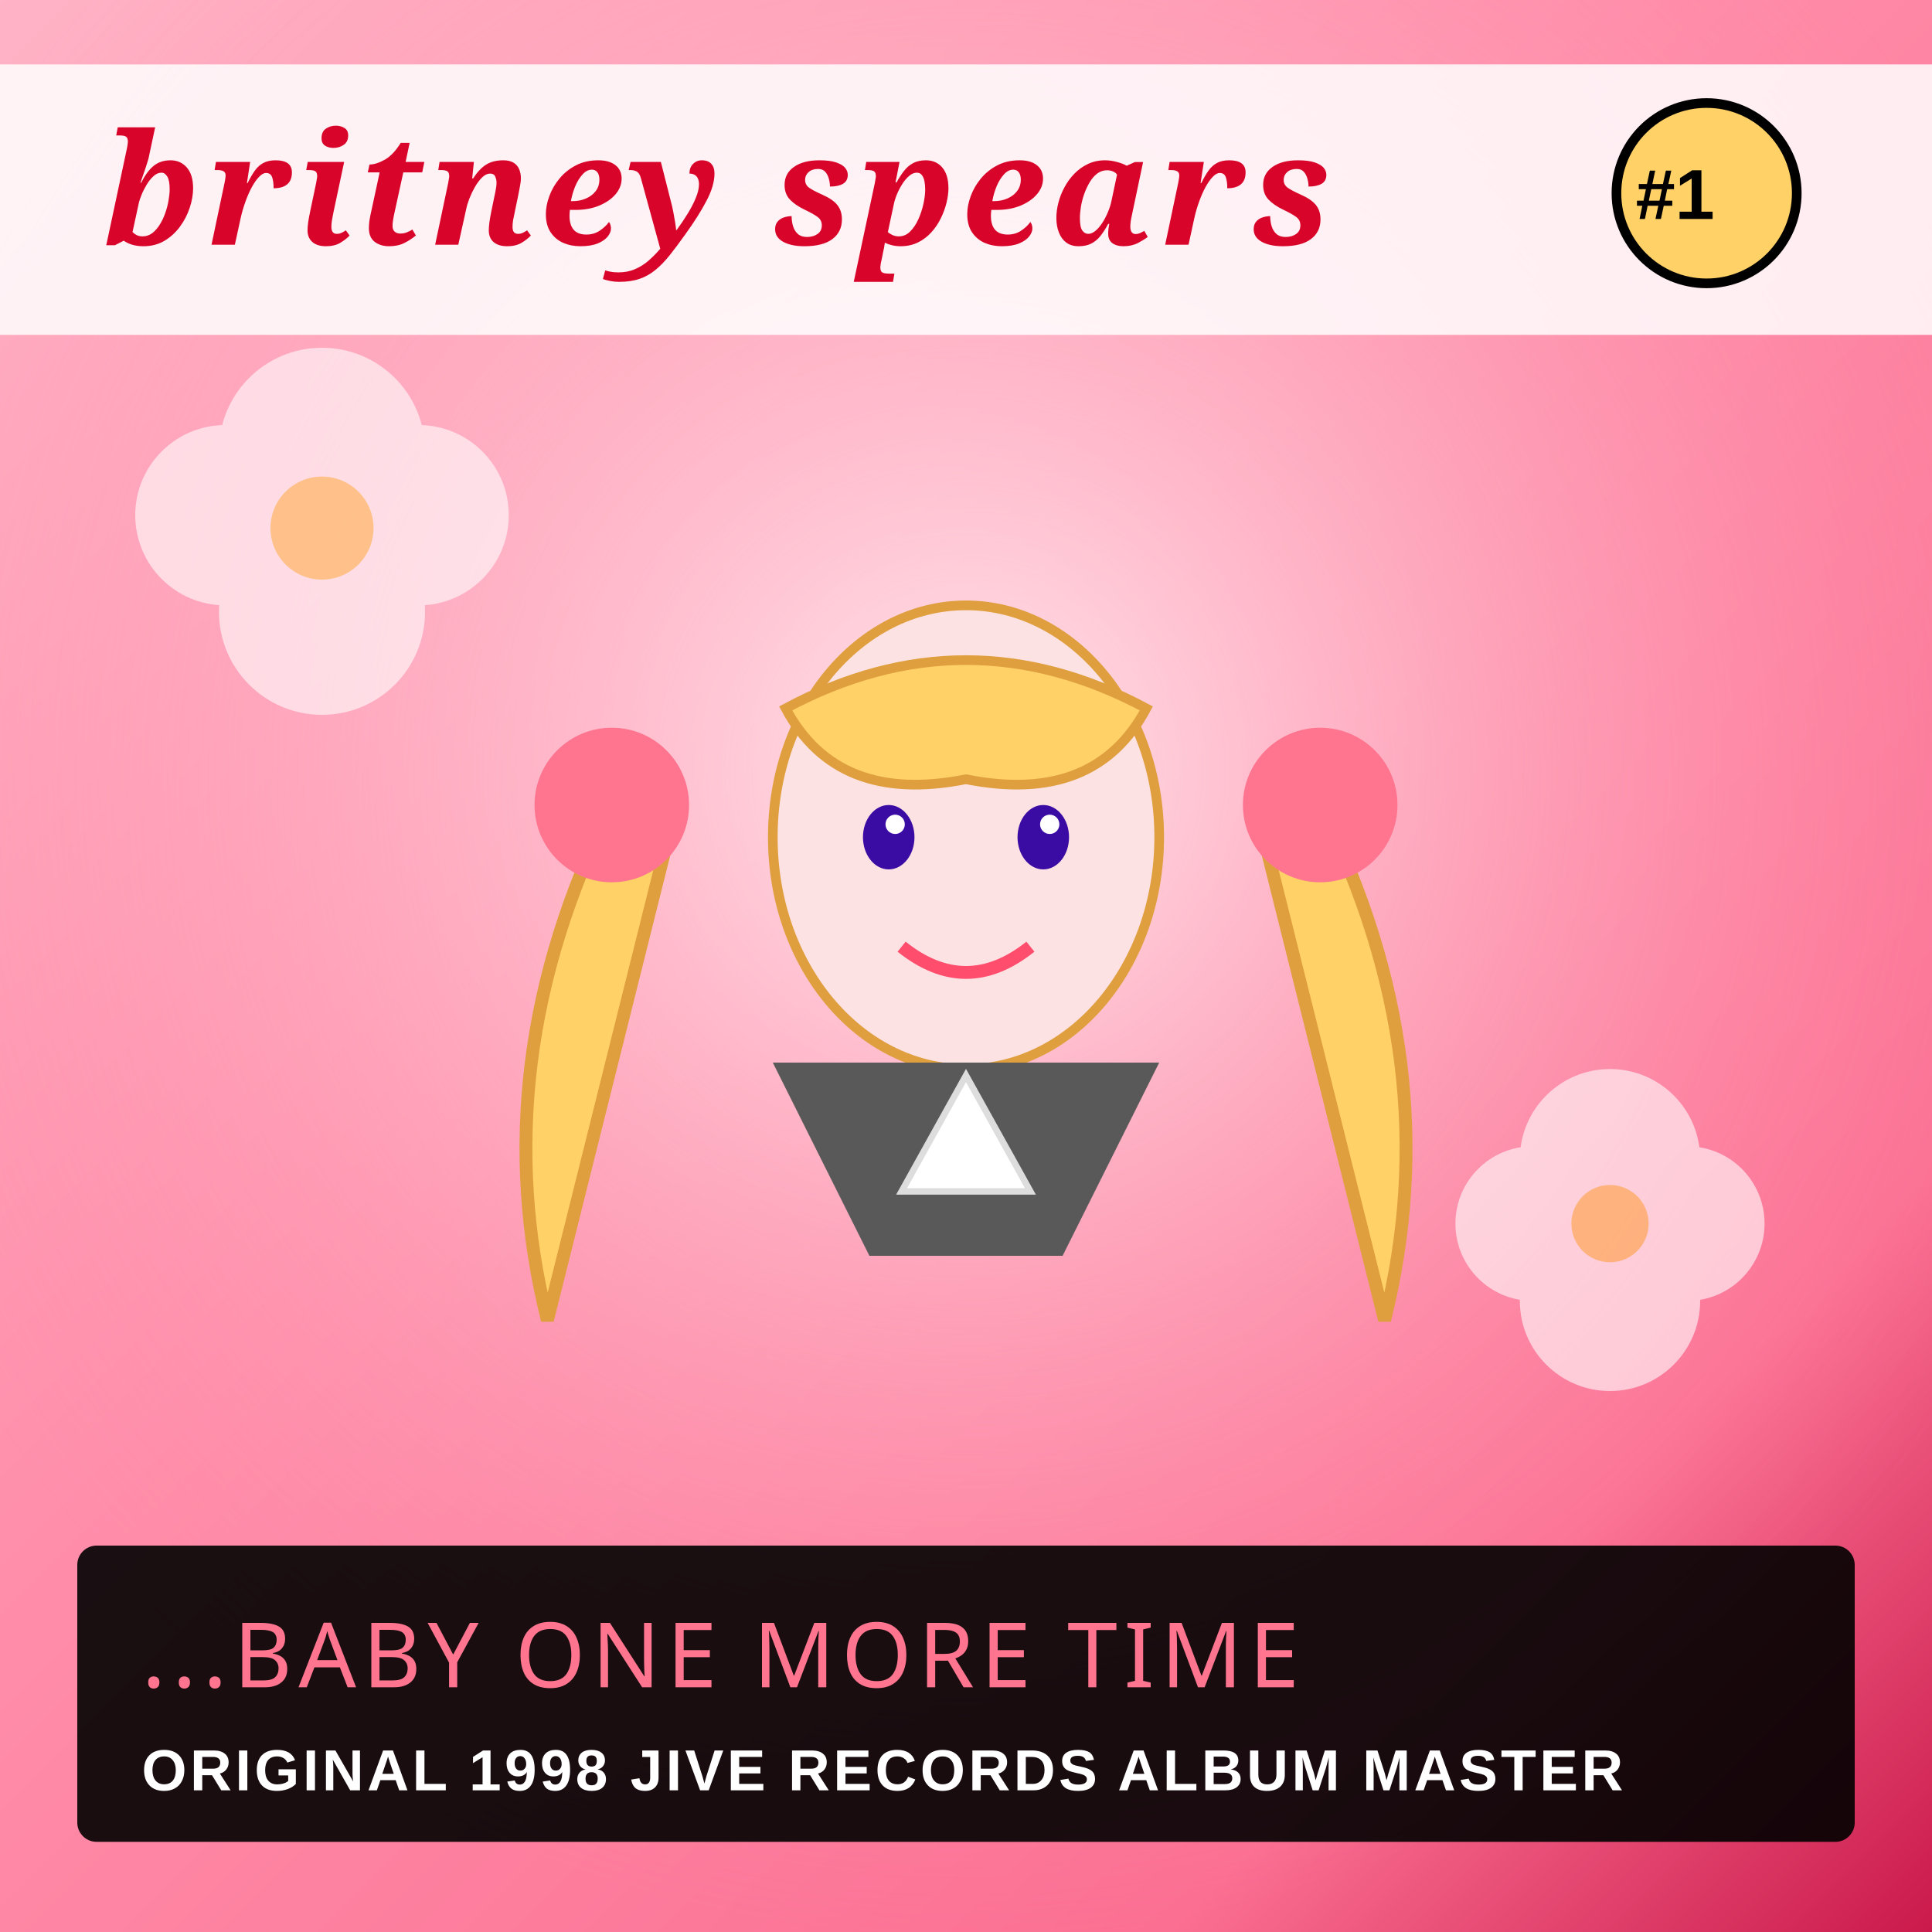
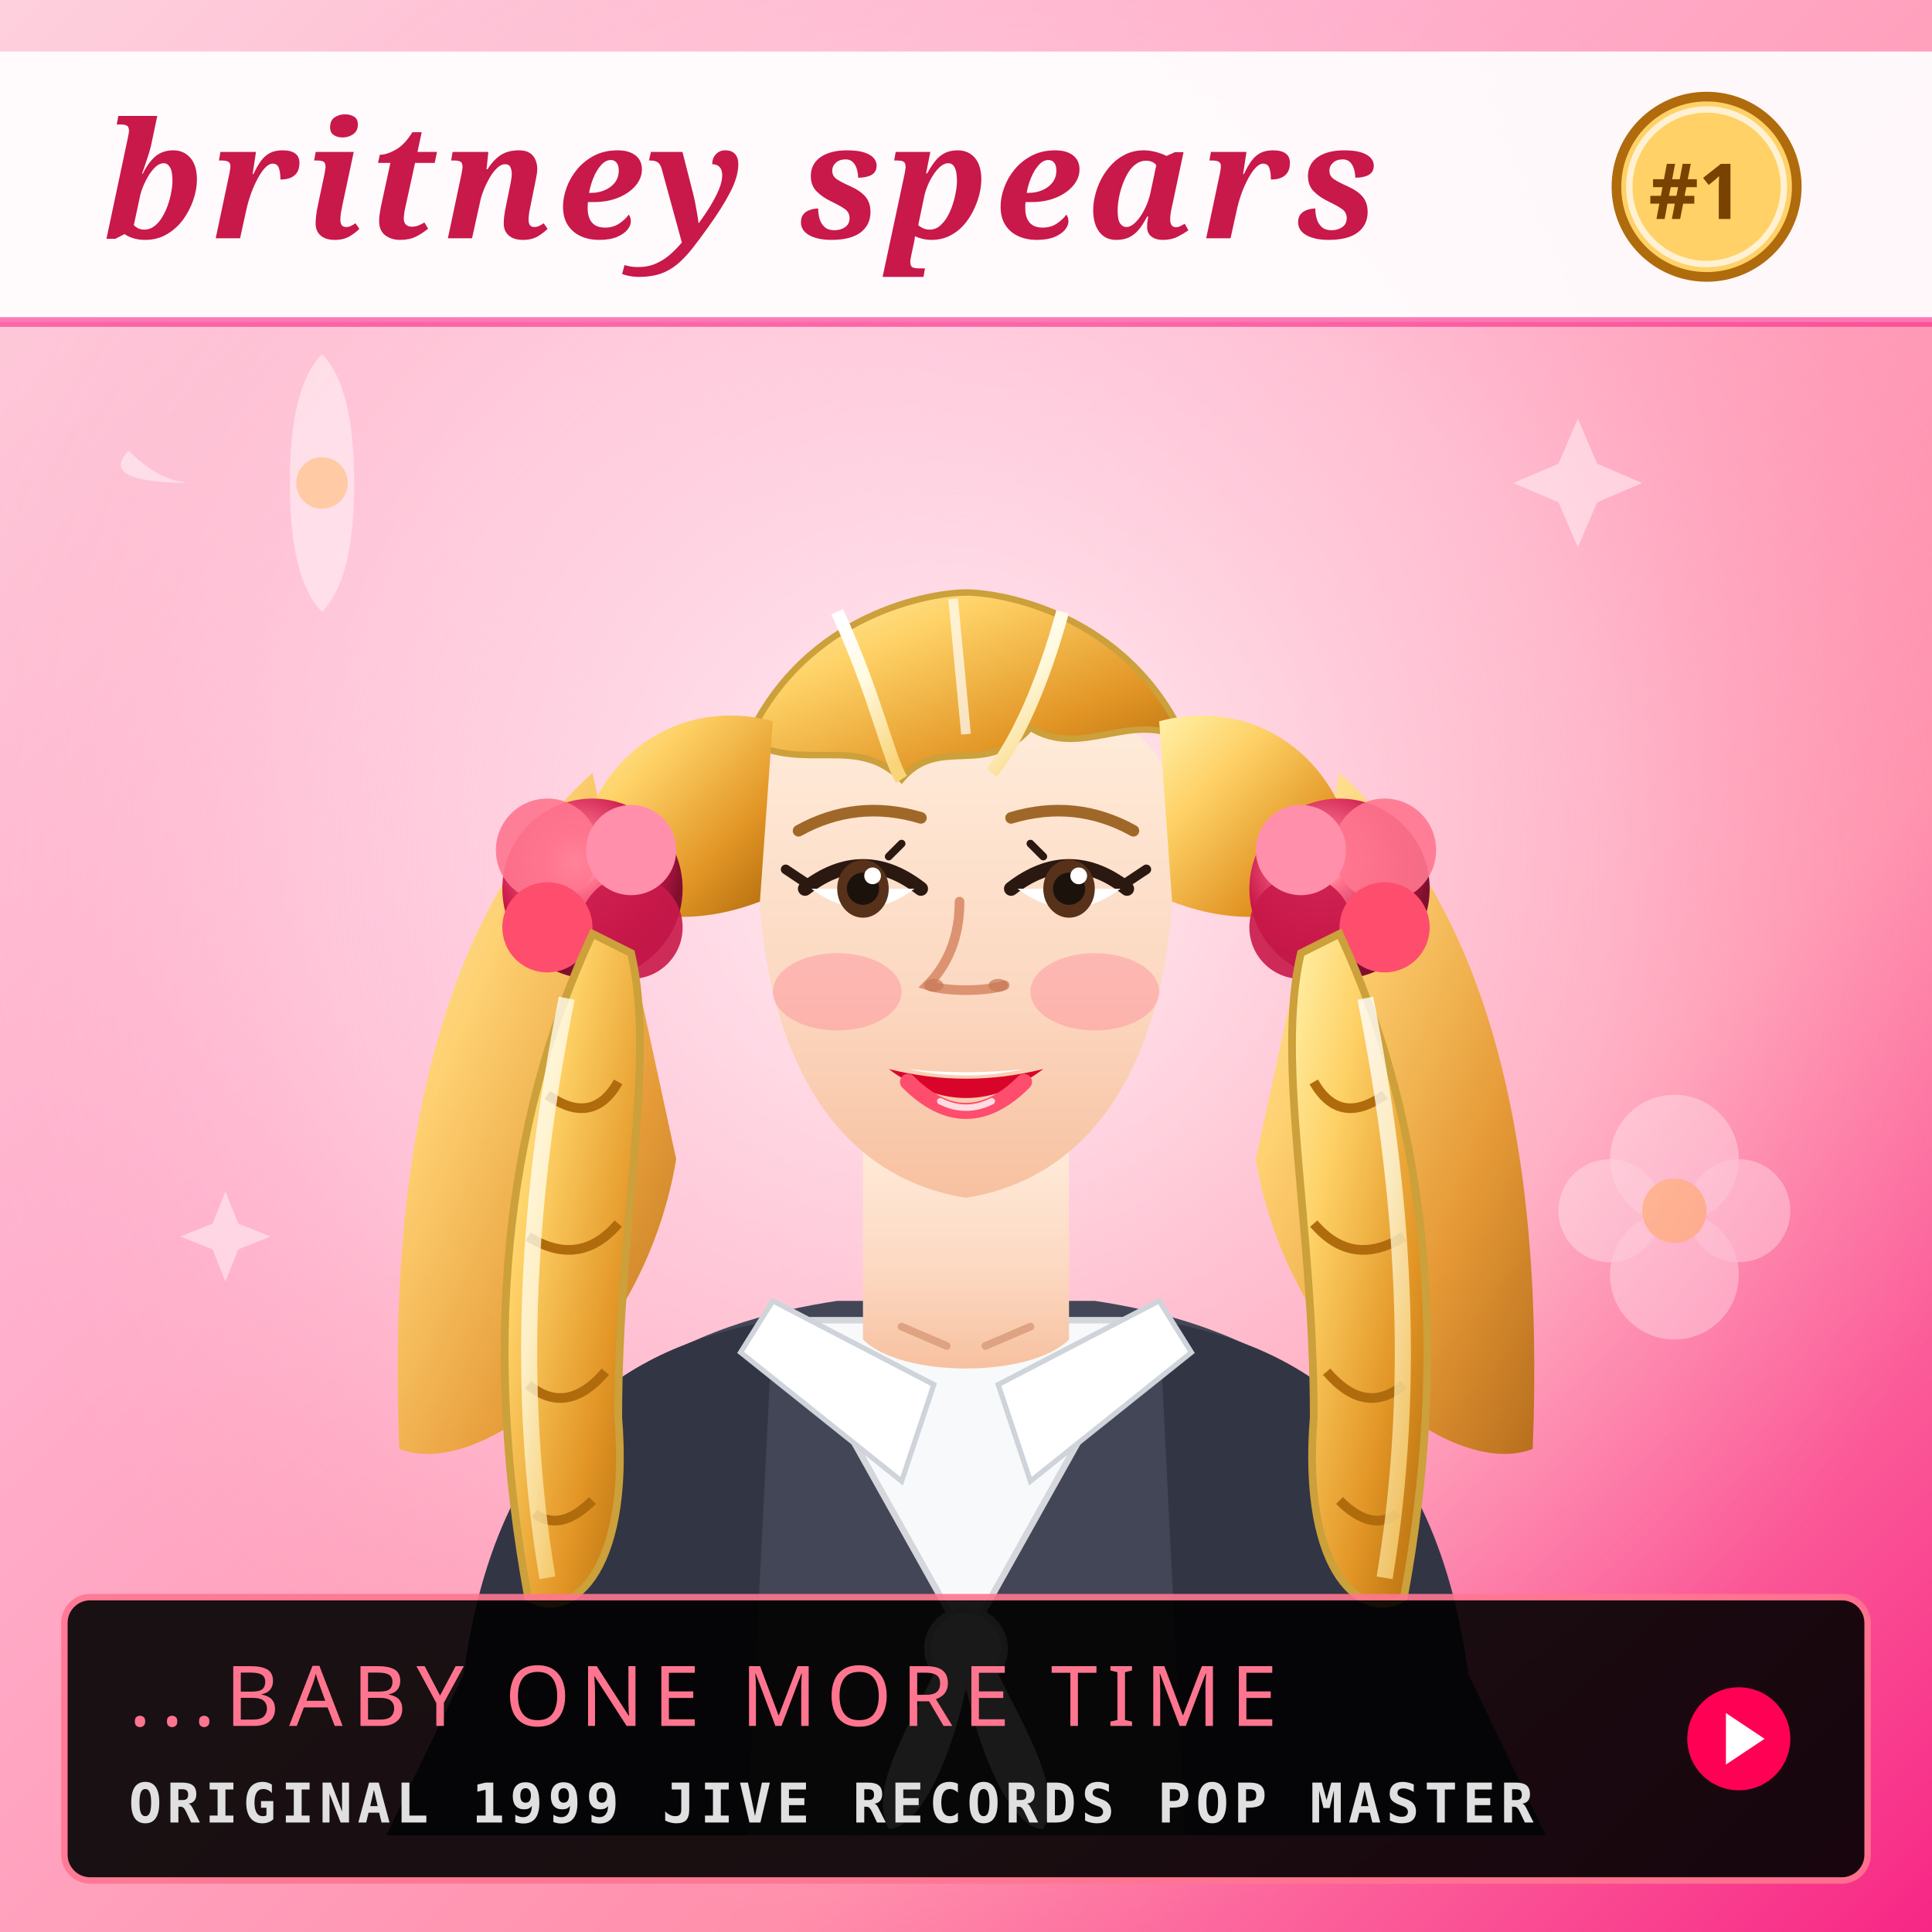
<svg xmlns="http://www.w3.org/2000/svg" viewBox="0 0 300 300" width="100%" height="100%">
  <defs>
-     <linearGradient id="pop-pink" x1="0%" y1="0%" x2="100%" y2="100%">
-       <stop offset="0%" stop-color="#ffb3c6" />
-       <stop offset="40%" stop-color="#ff8fab" />
-       <stop offset="80%" stop-color="#fb6f92" />
-       <stop offset="100%" stop-color="#c9184a" />
+     <linearGradient id="pop-bg" x1="0%" y1="0%" x2="100%" y2="100%">
+       <stop offset="0%" stop-color="#fed0dd" />
+       <stop offset="35%" stop-color="#ffafcc" />
+       <stop offset="70%" stop-color="#ff8fab" />
+       <stop offset="100%" stop-color="#f72585" />
    </linearGradient>
-     <radialGradient id="halo" cx="50%" cy="40%" r="60%">
-       <stop offset="0%" stop-color="#ffffff" stop-opacity="0.8" />
-       <stop offset="100%" stop-color="#ff8fab" stop-opacity="0" />
+     <radialGradient id="stage-glow" cx="50%" cy="45%" r="55%">
+       <stop offset="0%" stop-color="#ffffff" stop-opacity="0.85" />
+       <stop offset="60%" stop-color="#ffe5ec" stop-opacity="0.4" />
+       <stop offset="100%" stop-color="#ffb3c6" stop-opacity="0" />
+     </radialGradient>
+     <linearGradient id="blonde-main" x1="0%" y1="0%" x2="100%" y2="100%">
+       <stop offset="0%" stop-color="#fff1a8" />
+       <stop offset="30%" stop-color="#fed166" />
+       <stop offset="70%" stop-color="#e29525" />
+       <stop offset="100%" stop-color="#b06b0d" />
+     </linearGradient>
+     <linearGradient id="blonde-highlight" x1="30%" y1="0%" x2="70%" y2="100%">
+       <stop offset="0%" stop-color="#ffffff" />
+       <stop offset="40%" stop-color="#fffae0" />
+       <stop offset="100%" stop-color="#f9d479" />
+     </linearGradient>
+     <linearGradient id="skin-face" x1="0%" y1="0%" x2="0%" y2="100%">
+       <stop offset="0%" stop-color="#ffeedd" />
+       <stop offset="60%" stop-color="#fcd8c1" />
+       <stop offset="100%" stop-color="#f7c1a0" />
+     </linearGradient>
+     <radialGradient id="scrunchie-pink" cx="40%" cy="35%" r="60%">
+       <stop offset="0%" stop-color="#ffffff" />
+       <stop offset="25%" stop-color="#ff758f" />
+       <stop offset="75%" stop-color="#c9184a" />
+       <stop offset="100%" stop-color="#800f2f" />
    </radialGradient>
  </defs>
-   <rect width="300" height="300" fill="url(#pop-pink)" />
-   <rect width="300" height="300" fill="url(#halo)" />
-   <g fill="#ffffff" opacity="0.6">
-     <circle cx="50" cy="70" r="16" />
-     <circle cx="65" cy="80" r="14" />
-     <circle cx="35" cy="80" r="14" />
-     <circle cx="50" cy="95" r="16" />
-     <circle cx="50" cy="82" r="8" fill="#ffd166" />
-     <circle cx="250" cy="180" r="14" />
-     <circle cx="262" cy="190" r="12" />
-     <circle cx="238" cy="190" r="12" />
-     <circle cx="250" cy="202" r="14" />
-     <circle cx="250" cy="190" r="6" fill="#ffd166" />
+   <rect width="300" height="300" fill="url(#pop-bg)" />
+   <rect width="300" height="300" fill="url(#stage-glow)" />
+   <g opacity="0.45">
+     <path d="M45,75 Q45,60 50,55 Q55,60 55,75 Q55,90 50,95 Q45,90 45,75 Z" fill="#ffffff" />
+     <path d="M30,75 Q45,75 50,70 Q45,75 30,75 Q15,75 20,70 Q25,75 30,75 Z" fill="#ffffff" />
+     <circle cx="50" cy="75" r="4" fill="#ffd166" />
+     <circle cx="260" cy="180" r="10" fill="#ffffff" opacity="0.7" />
+     <circle cx="270" cy="188" r="8" fill="#ffffff" opacity="0.7" />
+     <circle cx="250" cy="188" r="8" fill="#ffffff" opacity="0.7" />
+     <circle cx="260" cy="198" r="10" fill="#ffffff" opacity="0.7" />
+     <circle cx="260" cy="188" r="5" fill="#ffd166" />
+     <polygon points="245,65 248,72 255,75 248,78 245,85 242,78 235,75 242,72" fill="#ffffff" />
+     <polygon points="35,185 37,190 42,192 37,194 35,199 33,194 28,192 33,190" fill="#ffffff" />
  </g>
-   <g transform="translate(110, 85)">
-     <path d="M-15,40 Q-35,80 -25,120 Q-15,80 -5,40 Z" fill="#ffd166" stroke="#e09f3e" stroke-width="2" />
-     <circle cx="-15" cy="40" r="12" fill="#ff758f" />
-     <path d="M95,40 Q115,80 105,120 Q95,80 85,40 Z" fill="#ffd166" stroke="#e09f3e" stroke-width="2" />
-     <circle cx="95" cy="40" r="12" fill="#ff758f" />
-     <ellipse cx="40" cy="45" rx="30" ry="36" fill="#fde2e4" stroke="#e09f3e" stroke-width="1.5" />
-     <path d="M12,25 Q40,10 68,25 Q60,40 40,36 Q20,40 12,25 Z" fill="#ffd166" stroke="#e09f3e" stroke-width="1.5" />
-     <ellipse cx="28" cy="45" rx="4" ry="5" fill="#3a0ca3" />
-     <ellipse cx="52" cy="45" rx="4" ry="5" fill="#3a0ca3" />
-     <circle cx="29" cy="43" r="1.5" fill="#ffffff" />
-     <circle cx="53" cy="43" r="1.5" fill="#ffffff" />
-     <path d="M30,62 Q40,70 50,62" fill="none" stroke="#ff4d6d" stroke-width="2" />
-     <path d="M10,80 L25,110 L55,110 L70,80 Z" fill="#595959" />
-     <polygon points="40,82 30,100 50,100" fill="#ffffff" stroke="#ddd" stroke-width="1" />
+   <g id="britney-character">
+     <path d="M92,120 C70,140 60,175 62,225 C75,230 100,210 105,180 Z" fill="url(#blonde-main)" opacity="0.9" />
+     <path d="M208,120 C230,140 240,175 238,225 C225,230 200,210 195,180 Z" fill="url(#blonde-main)" opacity="0.9" />
+     <path d="M72,260 C78,215 110,205 130,202 L170,202 C190,205 222,215 228,260 L240,285 L60,285 Z" fill="#434656" />
+     <path d="M60,285 L72,260 C78,215 105,208 120,205 L116,285 Z" fill="#323544" />
+     <path d="M240,285 L228,260 C222,215 195,208 180,205 L184,285 Z" fill="#323544" />
+     <polygon points="122,205 150,255 178,205" fill="#f8f9fa" stroke="#d5d7dc" stroke-width="1" />
+     <path d="M120,202 L145,215 L140,230 L115,210 Z" fill="#ffffff" stroke="#ced4da" stroke-width="0.8" />
+     <path d="M180,202 L155,215 L160,230 L185,210 Z" fill="#ffffff" stroke="#ced4da" stroke-width="0.8" />
+     <circle cx="150" cy="256" r="6" fill="#ffffff" stroke="#ddd" stroke-width="1" />
+     <path d="M146,258 C140,270 135,278 138,284 C143,284 148,272 150,262 Z" fill="#ffffff" />
+     <path d="M154,258 C160,270 165,278 162,284 C157,284 152,272 150,262 Z" fill="#ffffff" />
+     <path d="M134,175 L134,208 C140,214 160,214 166,208 L166,175 Z" fill="url(#skin-face)" />
+     <path d="M134,176 C142,185 158,185 166,176 C158,181 142,181 134,176 Z" fill="#e2a784" />
+     <line x1="140" y1="206" x2="147" y2="209" stroke="#dda382" stroke-width="1.2" stroke-linecap="round" />
+     <line x1="160" y1="206" x2="153" y2="209" stroke="#dda382" stroke-width="1.2" stroke-linecap="round" />
+     <path d="M118,125 C116,155 125,182 150,186 C175,182 184,155 182,125 C182,100 118,100 118,125 Z" fill="url(#skin-face)" />
+     <ellipse cx="130" cy="154" rx="10" ry="6" fill="#ff758f" opacity="0.35" />
+     <ellipse cx="170" cy="154" rx="10" ry="6" fill="#ff758f" opacity="0.35" />
+     <path d="M149,140 C149,147 146,151 144,153 C147,154 153,154 156,153" fill="none" stroke="#dc9371" stroke-width="1.5" stroke-linecap="round" />
+     <ellipse cx="145" cy="153" rx="1.5" ry="1" fill="#c47854" opacity="0.7" />
+     <ellipse cx="155" cy="153" rx="1.5" ry="1" fill="#c47854" opacity="0.7" />
+     <g id="left-eye">
+       <path d="M125,138 Q134,131 143,138" fill="none" stroke="#2b1810" stroke-width="2.2" stroke-linecap="round" />
+       <path d="M126,138 Q134,144 142,138" fill="#ffffff" />
+       <ellipse cx="134" cy="138" rx="4" ry="4.5" fill="#58311a" />
+       <circle cx="134" cy="138" r="2.5" fill="#1b120c" />
+       <circle cx="135.5" cy="136" r="1.3" fill="#ffffff" />
+       <path d="M125,137 L122,135" stroke="#2b1810" stroke-width="1.5" stroke-linecap="round" />
+       <path d="M138,133 L140,131" stroke="#2b1810" stroke-width="1.2" stroke-linecap="round" />
+       <path d="M124,129 Q133,124 143,127" fill="none" stroke="#a06828" stroke-width="1.8" stroke-linecap="round" />
+     </g>
+     <g id="right-eye">
+       <path d="M157,138 Q166,131 175,138" fill="none" stroke="#2b1810" stroke-width="2.2" stroke-linecap="round" />
+       <path d="M158,138 Q166,144 174,138" fill="#ffffff" />
+       <ellipse cx="166" cy="138" rx="4" ry="4.5" fill="#58311a" />
+       <circle cx="166" cy="138" r="2.5" fill="#1b120c" />
+       <circle cx="167.5" cy="136" r="1.3" fill="#ffffff" />
+       <path d="M175,137 L178,135" stroke="#2b1810" stroke-width="1.5" stroke-linecap="round" />
+       <path d="M162,133 L160,131" stroke="#2b1810" stroke-width="1.2" stroke-linecap="round" />
+       <path d="M157,127 Q167,124 176,129" fill="none" stroke="#a06828" stroke-width="1.8" stroke-linecap="round" />
+     </g>
+     <path d="M138,166 Q150,169 162,166 Q150,175 138,166 Z" fill="#d90429" />
+     <path d="M141,166 Q150,168 159,166 Q150,167 141,166 Z" fill="#ffffff" />
+     <path d="M141,168 Q150,177 159,168" fill="none" stroke="#ff4d6d" stroke-width="2.5" stroke-linecap="round" />
+     <path d="M146,171 Q150,173 154,171" fill="none" stroke="#ffffff" stroke-width="1" stroke-linecap="round" opacity="0.8" />
+     <path d="M116,115 C125,95 145,92 150,92 C155,92 175,95 184,115 C176,110 168,118 160,113 C153,121 146,114 140,121 C133,114 125,120 116,115 Z" fill="url(#blonde-main)" stroke="#cca03a" stroke-width="1" />
+     <path d="M130,95 C136,108 138,118 140,121" fill="none" stroke="url(#blonde-highlight)" stroke-width="2" />
+     <path d="M165,95 C162,106 158,115 154,120" fill="none" stroke="url(#blonde-highlight)" stroke-width="2" />
+     <path d="M148,93 L150,114" fill="none" stroke="#fff" stroke-width="1.5" opacity="0.7" />
+     <g id="left-pigtail">
+       <path d="M120,112 C105,108 92,118 90,132 C92,142 105,145 118,140 Z" fill="url(#blonde-main)" />
+       <circle cx="92" cy="138" r="14" fill="url(#scrunchie-pink)" />
+       <circle cx="85" cy="132" r="8" fill="#ff758f" opacity="0.9" />
+       <circle cx="98" cy="144" r="8" fill="#c9184a" opacity="0.9" />
+       <circle cx="98" cy="132" r="7" fill="#ff8fab" />
+       <circle cx="85" cy="144" r="7" fill="#ff4d6d" />
+       <path d="M92,145 C78,175 75,210 82,248 C88,252 98,245 96,220 C96,190 102,165 98,148 Z" fill="url(#blonde-main)" stroke="#cca03a" stroke-width="1.2" />
+       <path d="M85,170 Q92,175 96,168" fill="none" stroke="#b06b0d" stroke-width="1.5" />
+       <path d="M82,192 Q90,197 96,190" fill="none" stroke="#b06b0d" stroke-width="1.5" />
+       <path d="M82,215 Q88,220 94,213" fill="none" stroke="#b06b0d" stroke-width="1.5" />
+       <path d="M83,235 Q87,238 92,233" fill="none" stroke="#b06b0d" stroke-width="1.5" />
+       <path d="M88,155 C82,185 80,215 85,245" fill="none" stroke="url(#blonde-highlight)" stroke-width="2.5" opacity="0.8" />
+     </g>
+     <g id="right-pigtail">
+       <path d="M180,112 C195,108 208,118 210,132 C208,142 195,145 182,140 Z" fill="url(#blonde-main)" />
+       <circle cx="208" cy="138" r="14" fill="url(#scrunchie-pink)" />
+       <circle cx="215" cy="132" r="8" fill="#ff758f" opacity="0.9" />
+       <circle cx="202" cy="144" r="8" fill="#c9184a" opacity="0.9" />
+       <circle cx="202" cy="132" r="7" fill="#ff8fab" />
+       <circle cx="215" cy="144" r="7" fill="#ff4d6d" />
+       <path d="M208,145 C222,175 225,210 218,248 C212,252 202,245 204,220 C204,190 198,165 202,148 Z" fill="url(#blonde-main)" stroke="#cca03a" stroke-width="1.2" />
+       <path d="M215,170 Q208,175 204,168" fill="none" stroke="#b06b0d" stroke-width="1.5" />
+       <path d="M218,192 Q210,197 204,190" fill="none" stroke="#b06b0d" stroke-width="1.5" />
+       <path d="M218,215 Q212,220 206,213" fill="none" stroke="#b06b0d" stroke-width="1.5" />
+       <path d="M217,235 Q213,238 208,233" fill="none" stroke="#b06b0d" stroke-width="1.5" />
+       <path d="M212,155 C218,185 220,215 215,245" fill="none" stroke="url(#blonde-highlight)" stroke-width="2.5" opacity="0.8" />
+     </g>
  </g>
-   <rect x="0" y="10" width="300" height="42" fill="#ffffff" opacity="0.85" />
-   <text x="16" y="38" fill="#d90429" font-family="'Georgia', serif" font-size="24" font-weight="900" font-style="italic" letter-spacing="1">britney spears</text>
-   <rect x="12" y="240" width="276" height="46" fill="#000000" rx="3" opacity="0.9" />
-   <text x="22" y="262" fill="#ff758f" font-family="'Arial Black', sans-serif" font-size="14" letter-spacing="1">...BABY ONE MORE TIME</text>
-   <text x="22" y="278" fill="#ffffff" font-family="Arial, sans-serif" font-size="9" font-weight="bold" letter-spacing="0.5">ORIGINAL 1998 JIVE RECORDS ALBUM MASTER</text>
-   <circle cx="265" cy="30" r="14" fill="#ffd166" stroke="#000" stroke-width="1.5" />
-   <text x="254" y="34" font-family="Arial" font-size="11" font-weight="bold">#1</text>
+   <rect x="0" y="8" width="300" height="42" fill="#ffffff" opacity="0.92" />
+   <line x1="0" y1="50" x2="300" y2="50" stroke="#f72585" stroke-width="1.5" opacity="0.6" />
+   <text x="16" y="37" fill="#c9184a" font-family="'Georgia', serif" font-size="25" font-weight="900" font-style="italic" letter-spacing="1">britney spears</text>
+   <circle cx="265" cy="29" r="14" fill="#ffd166" stroke="#b06b0d" stroke-width="1.5" />
+   <circle cx="265" cy="29" r="12" fill="none" stroke="#ffffff" stroke-width="1" opacity="0.7" />
+   <text x="256" y="34" font-family="'Arial Black', sans-serif" font-size="12" font-weight="900" fill="#7a4200">#1</text>
+   <rect x="10" y="248" width="280" height="44" rx="4" fill="#000000" opacity="0.9" stroke="#ff758f" stroke-width="1" />
+   <text x="20" y="268" fill="#ff758f" font-family="'Arial Black', sans-serif" font-size="13" letter-spacing="1.5">...BABY ONE MORE TIME</text>
+   <text x="20" y="283" fill="#e0e0e0" font-family="'Space Mono', monospace, sans-serif" font-size="8.5" font-weight="bold" letter-spacing="0.8">ORIGINAL 1999 JIVE RECORDS POP MASTER</text>
+   <circle cx="270" cy="270" r="8" fill="#ff0055" />
+   <polygon points="268,266 274,270 268,274" fill="#ffffff" />
</svg>
